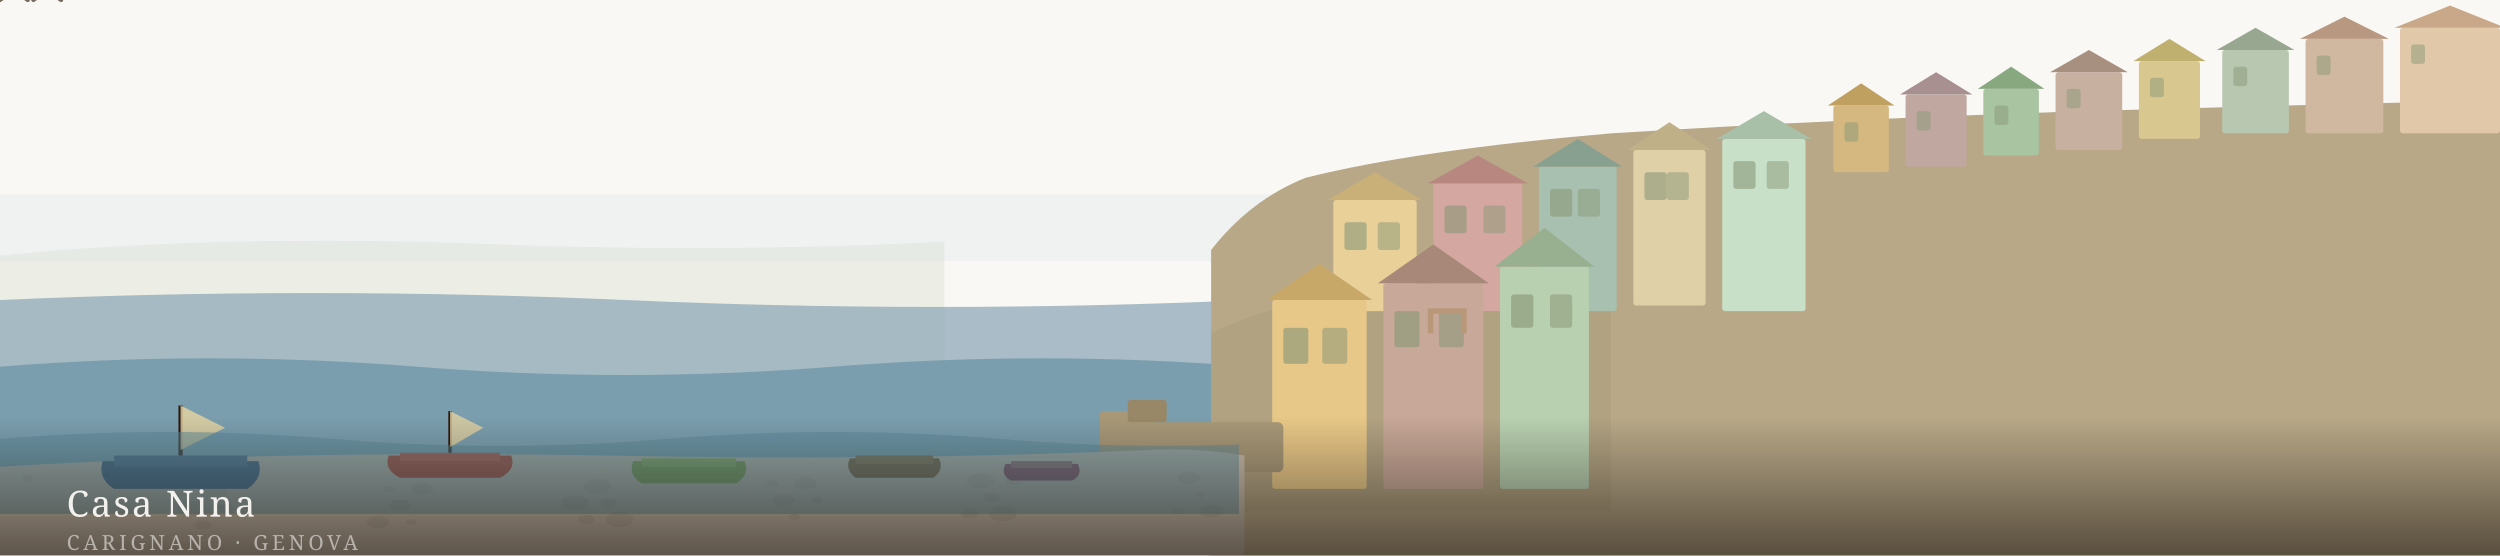
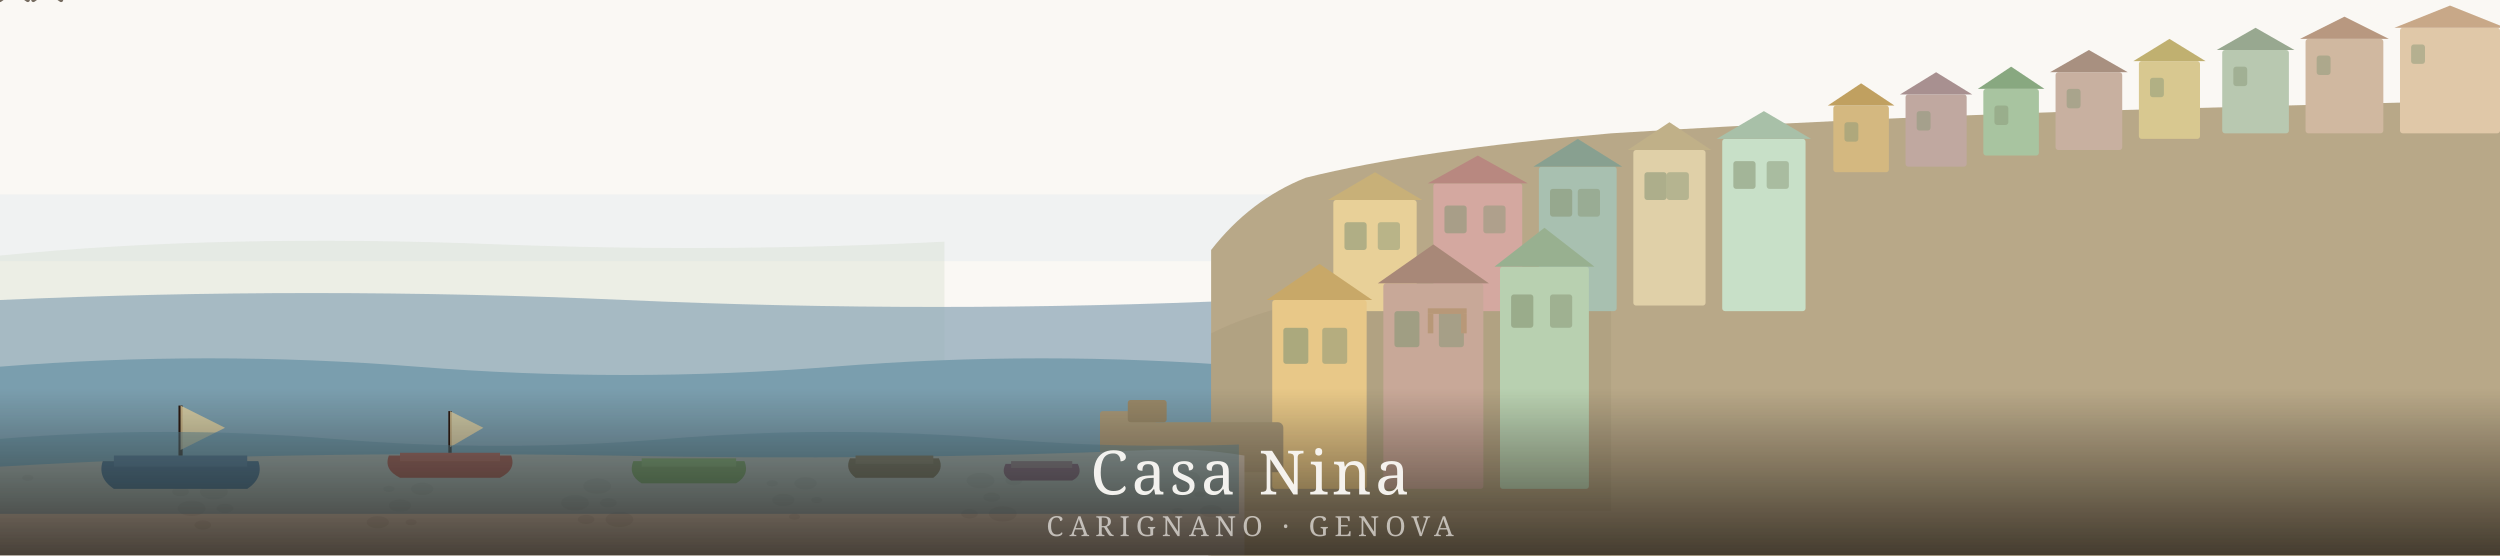
- <svg xmlns="http://www.w3.org/2000/svg" viewBox="0 0 900 200" style="display:block;width:100%;height:100%">
+ <svg xmlns="http://www.w3.org/2000/svg" viewBox="0 0 900 200" preserveAspectRatio="xMidYMid slice" style="display:block;width:100%;height:100%">
  <defs>
    <clipPath id="bv">
      <rect x="0" y="0" width="900" height="200" />
    </clipPath>
    <clipPath id="bs">
      <rect x="0" y="0" width="446" height="200" />
    </clipPath>
  </defs>
  <g clip-path="url(#bv)">
    <rect x="0" y="0" width="900" height="200" fill="#faf8f4" />
    <rect x="0" y="70" width="900" height="24" fill="#dce8ee" opacity="0.35" />
    <path d="M0 92 Q80 84 180 88 Q260 91 340 87 L340 200 L0 200 Z" fill="#c8d4c0" opacity="0.28" />
    <g clip-path="url(#bs)">
      <g>
        <animateTransform attributeName="transform" type="translate" from="0 0" to="-900 0" dur="16s" repeatCount="indefinite" />
        <path d="M0 108 Q112 103 225 108 Q337 113 450 108 Q562 103 675 108 Q787 113 900 108 Q1012 103 1125 108 Q1237 113 1350 108 Q1462 103 1575 108 Q1687 113 1800 108 L1800 185 L0 185 Z" fill="#8fa8b8" opacity="0.75" />
      </g>
    </g>
    <g clip-path="url(#bs)">
      <g>
        <animateTransform attributeName="transform" type="translate" from="0 0" to="-900 0" dur="10s" repeatCount="indefinite" />
        <path d="M0 132 Q75 126 150 132 Q225 138 300 132 Q375 126 450 132 Q525 138 600 132 Q675 126 750 132 Q825 138 900 132 Q975 126 1050 132 Q1125 138 1200 132 Q1275 126 1350 132 Q1425 138 1500 132 Q1575 126 1650 132 Q1725 138 1800 132 L1800 185 L0 185 Z" fill="#7a9eae" />
      </g>
    </g>
    <path d="M436 200 L436 90 Q450 72 470 64 Q510 54 580 48 Q660 43 750 40 Q820 38 900 36 L900 200 Z" fill="#b8a888" />
    <path d="M436 200 L436 120 Q460 108 500 104 Q540 102 580 104 L580 200 Z" fill="#a89878" opacity="0.4" />
    <rect x="435" y="184" width="465" height="16" fill="#b8a888" />
    <rect x="660" y="38" width="20" height="24" rx="1" fill="#d4b880" />
    <path d="M658 38 L670 30 L682 38 Z" fill="#c0a060" />
    <rect x="664" y="44" width="5" height="7" rx="1" fill="#8a9878" opacity="0.5" />
    <rect x="686" y="34" width="22" height="26" rx="1" fill="#c0a8a0" />
    <path d="M684 34 L697 26 L710 34 Z" fill="#a89090" />
    <rect x="690" y="40" width="5" height="7" rx="1" fill="#8a9878" opacity="0.5" />
    <rect x="714" y="32" width="20" height="24" rx="1" fill="#a8c4a0" />
    <path d="M712 32 L724 24 L736 32 Z" fill="#88a880" />
    <rect x="718" y="38" width="5" height="7" rx="1" fill="#8a9878" opacity="0.5" />
    <rect x="740" y="26" width="24" height="28" rx="1" fill="#c8b0a0" />
    <path d="M738 26 L752 18 L766 26 Z" fill="#a89080" />
    <rect x="744" y="32" width="5" height="7" rx="1" fill="#8a9878" opacity="0.5" />
    <rect x="770" y="22" width="22" height="28" rx="1" fill="#d8c890" />
    <path d="M768 22 L781 14 L794 22 Z" fill="#c0b070" />
    <rect x="774" y="28" width="5" height="7" rx="1" fill="#8a9878" opacity="0.5" />
    <rect x="800" y="18" width="24" height="30" rx="1" fill="#b8c8b0" />
    <path d="M798 18 L812 10 L826 18 Z" fill="#98a890" />
    <rect x="804" y="24" width="5" height="7" rx="1" fill="#8a9878" opacity="0.5" />
    <rect x="830" y="14" width="28" height="34" rx="1" fill="#d0b8a0" />
    <path d="M828 14 L844 6 L860 14 Z" fill="#b89880" />
    <rect x="834" y="20" width="5" height="7" rx="1" fill="#8a9878" opacity="0.5" />
    <rect x="864" y="10" width="36" height="38" rx="1" fill="#e0c8a8" />
    <path d="M862 10 L882 2 L902 10 Z" fill="#c8a888" />
    <rect x="868" y="16" width="5" height="7" rx="1" fill="#8a9878" opacity="0.5" />
    <rect x="480" y="72" width="30" height="40" rx="1" fill="#e8d098" />
    <path d="M478 72 L495 62 L512 72 Z" fill="#c8b078" />
    <rect x="484" y="80" width="8" height="10" rx="1" fill="#8a9878" opacity="0.6" />
    <rect x="496" y="80" width="8" height="10" rx="1" fill="#8a9878" opacity="0.5" />
    <rect x="516" y="66" width="32" height="46" rx="1" fill="#d4a8a0" />
    <path d="M514 66 L532 56 L550 66 Z" fill="#b88880" />
    <rect x="520" y="74" width="8" height="10" rx="1" fill="#8a9878" opacity="0.6" />
    <rect x="534" y="74" width="8" height="10" rx="1" fill="#8a9878" opacity="0.5" />
    <rect x="554" y="60" width="28" height="52" rx="1" fill="#a8c0b0" />
    <path d="M552 60 L568 50 L584 60 Z" fill="#88a090" />
    <rect x="558" y="68" width="8" height="10" rx="1" fill="#8a9878" opacity="0.6" />
    <rect x="568" y="68" width="8" height="10" rx="1" fill="#8a9878" opacity="0.5" />
    <rect x="588" y="54" width="26" height="56" rx="1" fill="#e0d0a8" />
    <path d="M586 54 L601 44 L616 54 Z" fill="#c0b088" />
    <rect x="592" y="62" width="8" height="10" rx="1" fill="#8a9878" opacity="0.6" />
    <rect x="600" y="62" width="8" height="10" rx="1" fill="#8a9878" opacity="0.5" />
    <rect x="620" y="50" width="30" height="62" rx="1" fill="#c8e0c8" />
    <path d="M618 50 L635 40 L652 50 Z" fill="#a8c0a8" />
    <rect x="624" y="58" width="8" height="10" rx="1" fill="#8a9878" opacity="0.6" />
    <rect x="636" y="58" width="8" height="10" rx="1" fill="#8a9878" opacity="0.5" />
    <rect x="458" y="108" width="34" height="68" rx="1" fill="#e8c888" />
    <path d="M456 108 L475 95 L494 108 Z" fill="#c8a868" />
    <rect x="462" y="118" width="9" height="13" rx="1" fill="#8a9878" opacity="0.65" />
    <rect x="476" y="118" width="9" height="13" rx="1" fill="#8a9878" opacity="0.55" />
    <rect x="498" y="102" width="36" height="74" rx="1" fill="#c8a898" />
    <path d="M496 102 L516 88 L536 102 Z" fill="#a88878" />
    <rect x="502" y="112" width="9" height="13" rx="1" fill="#8a9878" opacity="0.65" />
    <rect x="518" y="112" width="9" height="13" rx="1" fill="#8a9878" opacity="0.55" />
    <rect x="514" y="111" width="14" height="2" fill="#b89878" />
    <rect x="514" y="113" width="2" height="7" fill="#b89878" />
    <rect x="526" y="113" width="2" height="7" fill="#b89878" />
    <rect x="540" y="96" width="32" height="80" rx="1" fill="#b8d0b0" />
    <path d="M538 96 L556 82 L574 96 Z" fill="#98b090" />
    <rect x="544" y="106" width="8" height="12" rx="1" fill="#8a9878" opacity="0.65" />
    <rect x="558" y="106" width="8" height="12" rx="1" fill="#8a9878" opacity="0.55" />
    <rect x="406" y="152" width="56" height="18" rx="2" fill="#a89878" />
    <rect x="396" y="148" width="20" height="22" rx="1" fill="#a89878" />
    <rect x="406" y="144" width="14" height="8" rx="1" fill="#988868" />
    <path d="M0 168 Q100 162 220 164 Q320 166 414 162 Q430 161 448 164 L448 200 L0 200 Z" fill="#c4b8a8" />
    <ellipse cx="10" cy="172" rx="2" ry="1.1" fill="#b0a494" opacity="0.5" />
    <ellipse cx="81" cy="183" rx="3" ry="1.65" fill="#b0a494" opacity="0.5" />
    <ellipse cx="152" cy="176" rx="4" ry="2.2" fill="#b0a494" opacity="0.5" />
    <ellipse cx="223" cy="187" rx="5" ry="2.75" fill="#b0a494" opacity="0.5" />
    <ellipse cx="294" cy="180" rx="2" ry="1.1" fill="#b0a494" opacity="0.5" />
    <ellipse cx="365" cy="173" rx="3" ry="1.65" fill="#b0a494" opacity="0.5" />
    <ellipse cx="436" cy="184" rx="4" ry="2.2" fill="#b0a494" opacity="0.5" />
    <ellipse cx="77" cy="177" rx="5" ry="2.75" fill="#b0a494" opacity="0.5" />
    <ellipse cx="148" cy="188" rx="2" ry="1.1" fill="#b0a494" opacity="0.5" />
    <ellipse cx="219" cy="181" rx="3" ry="1.65" fill="#b0a494" opacity="0.5" />
    <ellipse cx="290" cy="174" rx="4" ry="2.2" fill="#b0a494" opacity="0.5" />
    <ellipse cx="361" cy="185" rx="5" ry="2.75" fill="#b0a494" opacity="0.5" />
    <ellipse cx="432" cy="178" rx="2" ry="1.1" fill="#b0a494" opacity="0.5" />
    <ellipse cx="73" cy="189" rx="3" ry="1.65" fill="#b0a494" opacity="0.5" />
    <ellipse cx="144" cy="182" rx="4" ry="2.2" fill="#b0a494" opacity="0.5" />
    <ellipse cx="215" cy="175" rx="5" ry="2.75" fill="#b0a494" opacity="0.5" />
    <ellipse cx="286" cy="186" rx="2" ry="1.1" fill="#b0a494" opacity="0.5" />
    <ellipse cx="357" cy="179" rx="3" ry="1.65" fill="#b0a494" opacity="0.5" />
    <ellipse cx="428" cy="172" rx="4" ry="2.2" fill="#b0a494" opacity="0.5" />
    <ellipse cx="69" cy="183" rx="5" ry="2.75" fill="#b0a494" opacity="0.5" />
    <ellipse cx="140" cy="176" rx="2" ry="1.1" fill="#b0a494" opacity="0.5" />
    <ellipse cx="211" cy="187" rx="3" ry="1.65" fill="#b0a494" opacity="0.5" />
    <ellipse cx="282" cy="180" rx="4" ry="2.2" fill="#b0a494" opacity="0.5" />
    <ellipse cx="353" cy="173" rx="5" ry="2.75" fill="#b0a494" opacity="0.5" />
    <ellipse cx="424" cy="184" rx="2" ry="1.1" fill="#b0a494" opacity="0.5" />
    <ellipse cx="65" cy="177" rx="3" ry="1.65" fill="#b0a494" opacity="0.5" />
    <ellipse cx="136" cy="188" rx="4" ry="2.2" fill="#b0a494" opacity="0.5" />
    <ellipse cx="207" cy="181" rx="5" ry="2.75" fill="#b0a494" opacity="0.5" />
    <ellipse cx="278" cy="174" rx="2" ry="1.1" fill="#b0a494" opacity="0.5" />
    <ellipse cx="349" cy="185" rx="3" ry="1.65" fill="#b0a494" opacity="0.5" />
    <g transform="translate(65,166)">
      <g>
        <animateTransform attributeName="transform" type="rotate" values="-4 0 0;4 0 0;-4 0 0" dur="4s" repeatCount="indefinite" calcMode="spline" keyTimes="0;0.5;1" keySplines="0.5 0 0.5 1;0.5 0 0.5 1" />
        <path d="M-28 0 Q-30 6 -24 10 L24 10 Q30 6 28 0 Z" fill="#3a5878" />
        <rect x="-24" y="-2" width="48" height="4" fill="#4a6888" />
        <line x1="0" y1="-2" x2="0" y2="-20" stroke="#2a1810" stroke-width="1.5" />
        <path d="M0 -20 L16 -12 L0 -4 Z" fill="#e8d4a0" opacity="0.8" />
      </g>
    </g>
    <g transform="translate(162,164)">
      <g>
        <animateTransform attributeName="transform" type="rotate" values="3 0 0;-4 0 0;3 0 0" dur="5s" repeatCount="indefinite" begin="-1.5s" calcMode="spline" keyTimes="0;0.5;1" keySplines="0.5 0 0.5 1;0.5 0 0.5 1" />
        <path d="M-22 0 Q-24 5 -18 8 L18 8 Q24 5 22 0 Z" fill="#b83820" />
        <rect x="-18" y="-1" width="36" height="3" fill="#c84830" />
        <line x1="0" y1="-1" x2="0" y2="-16" stroke="#2a1810" stroke-width="1.2" />
        <path d="M0 -16 L12 -10 L0 -3 Z" fill="#e8d4a0" opacity="0.75" />
      </g>
    </g>
    <g transform="translate(248,166)">
      <g>
        <animateTransform attributeName="transform" type="rotate" values="-3 0 0;3 0 0;-3 0 0" dur="3.5s" repeatCount="indefinite" begin="-0.8s" calcMode="spline" keyTimes="0;0.5;1" keySplines="0.5 0 0.5 1;0.5 0 0.5 1" />
        <path d="M-20 0 Q-22 5 -17 8 L17 8 Q22 5 20 0 Z" fill="#7a9840" />
        <rect x="-17" y="-1" width="34" height="3" fill="#8aaa50" />
      </g>
    </g>
    <g transform="translate(322,165)">
      <g>
        <animateTransform attributeName="transform" type="rotate" values="-4 0 0;4 0 0;-4 0 0" dur="4.8s" repeatCount="indefinite" begin="-2.2s" calcMode="spline" keyTimes="0;0.5;1" keySplines="0.5 0 0.5 1;0.5 0 0.5 1" />
        <path d="M-16 0 Q-18 4 -14 7 L14 7 Q18 4 16 0 Z" fill="#7a5830" />
        <rect x="-14" y="-1" width="28" height="3" fill="#8a6840" />
      </g>
    </g>
    <g transform="translate(375,167)">
      <g>
        <animateTransform attributeName="transform" type="rotate" values="-4 0 0;4 0 0;-4 0 0" dur="4s" repeatCount="indefinite" begin="-3s" calcMode="spline" keyTimes="0;0.5;1" keySplines="0.5 0 0.5 1;0.5 0 0.5 1" />
        <path d="M-13 0 Q-15 4 -11 6 L11 6 Q15 4 13 0 Z" fill="#884858" />
        <rect x="-11" y="-1" width="22" height="2.5" fill="#986868" />
      </g>
    </g>
    <g clip-path="url(#bs)">
      <g>
        <animateTransform attributeName="transform" type="translate" from="-60 0" to="-960 0" dur="6s" repeatCount="indefinite" />
        <path d="M0 158 Q60 153 120 158 Q180 163 240 158 Q300 153 360 158 Q420 163 480 158 Q540 153 600 158 Q660 163 720 158 Q780 153 840 158 Q900 163 960 158 Q1020 153 1080 158 Q1140 163 1200 158 Q1260 153 1320 158 Q1380 163 1440 158 Q1500 153 1560 158 Q1620 163 1680 158 Q1740 153 1800 158 L1800 185 L0 185 Z" fill="#5a8898" opacity="0.5" />
      </g>
    </g>
    <g>
      <animateTransform attributeName="transform" type="translate" from="40 52" to="860 42" dur="18s" repeatCount="indefinite" begin="-6s" />
      <path d="M0 0 Q5 -4 10 0" fill="none" stroke="#746a5e" stroke-width="1.5" stroke-linecap="round" />
      <path d="M12 0 Q17 -4 22 0" fill="none" stroke="#746a5e" stroke-width="1.5" stroke-linecap="round" />
    </g>
-     <rect x="0" y="150" width="900" height="50" fill="url(#grad)" opacity="0.7" />
+     <rect x="0" y="140" width="900" height="60" fill="url(#grad)" opacity="0.85" />
    <defs>
      <linearGradient id="grad" x1="0" y1="0" x2="0" y2="1">
        <stop offset="0%" stop-color="#18120c" stop-opacity="0" />
        <stop offset="100%" stop-color="#18120c" stop-opacity="0.85" />
      </linearGradient>
    </defs>
-     <text x="24" y="186" font-size="13" fill="#faf8f4" font-family="Georgia,serif" letter-spacing="0.06em" opacity="0.95">Casa Nina</text>
-     <text x="24" y="198" font-size="7.5" fill="#faf8f4" font-family="Georgia,serif" letter-spacing="0.18em" opacity="0.55">CARIGNANO · GENOVA</text>
+     <text x="450" y="178" text-anchor="middle" font-size="22" fill="#faf8f4" font-family="Georgia,serif" letter-spacing="0.06em" opacity="0.95">Casa Nina</text>
+     <text x="450" y="193" text-anchor="middle" font-size="10" fill="#faf8f4" font-family="Georgia,serif" letter-spacing="0.22em" opacity="0.65">CARIGNANO · GENOVA</text>
  </g>
</svg>
